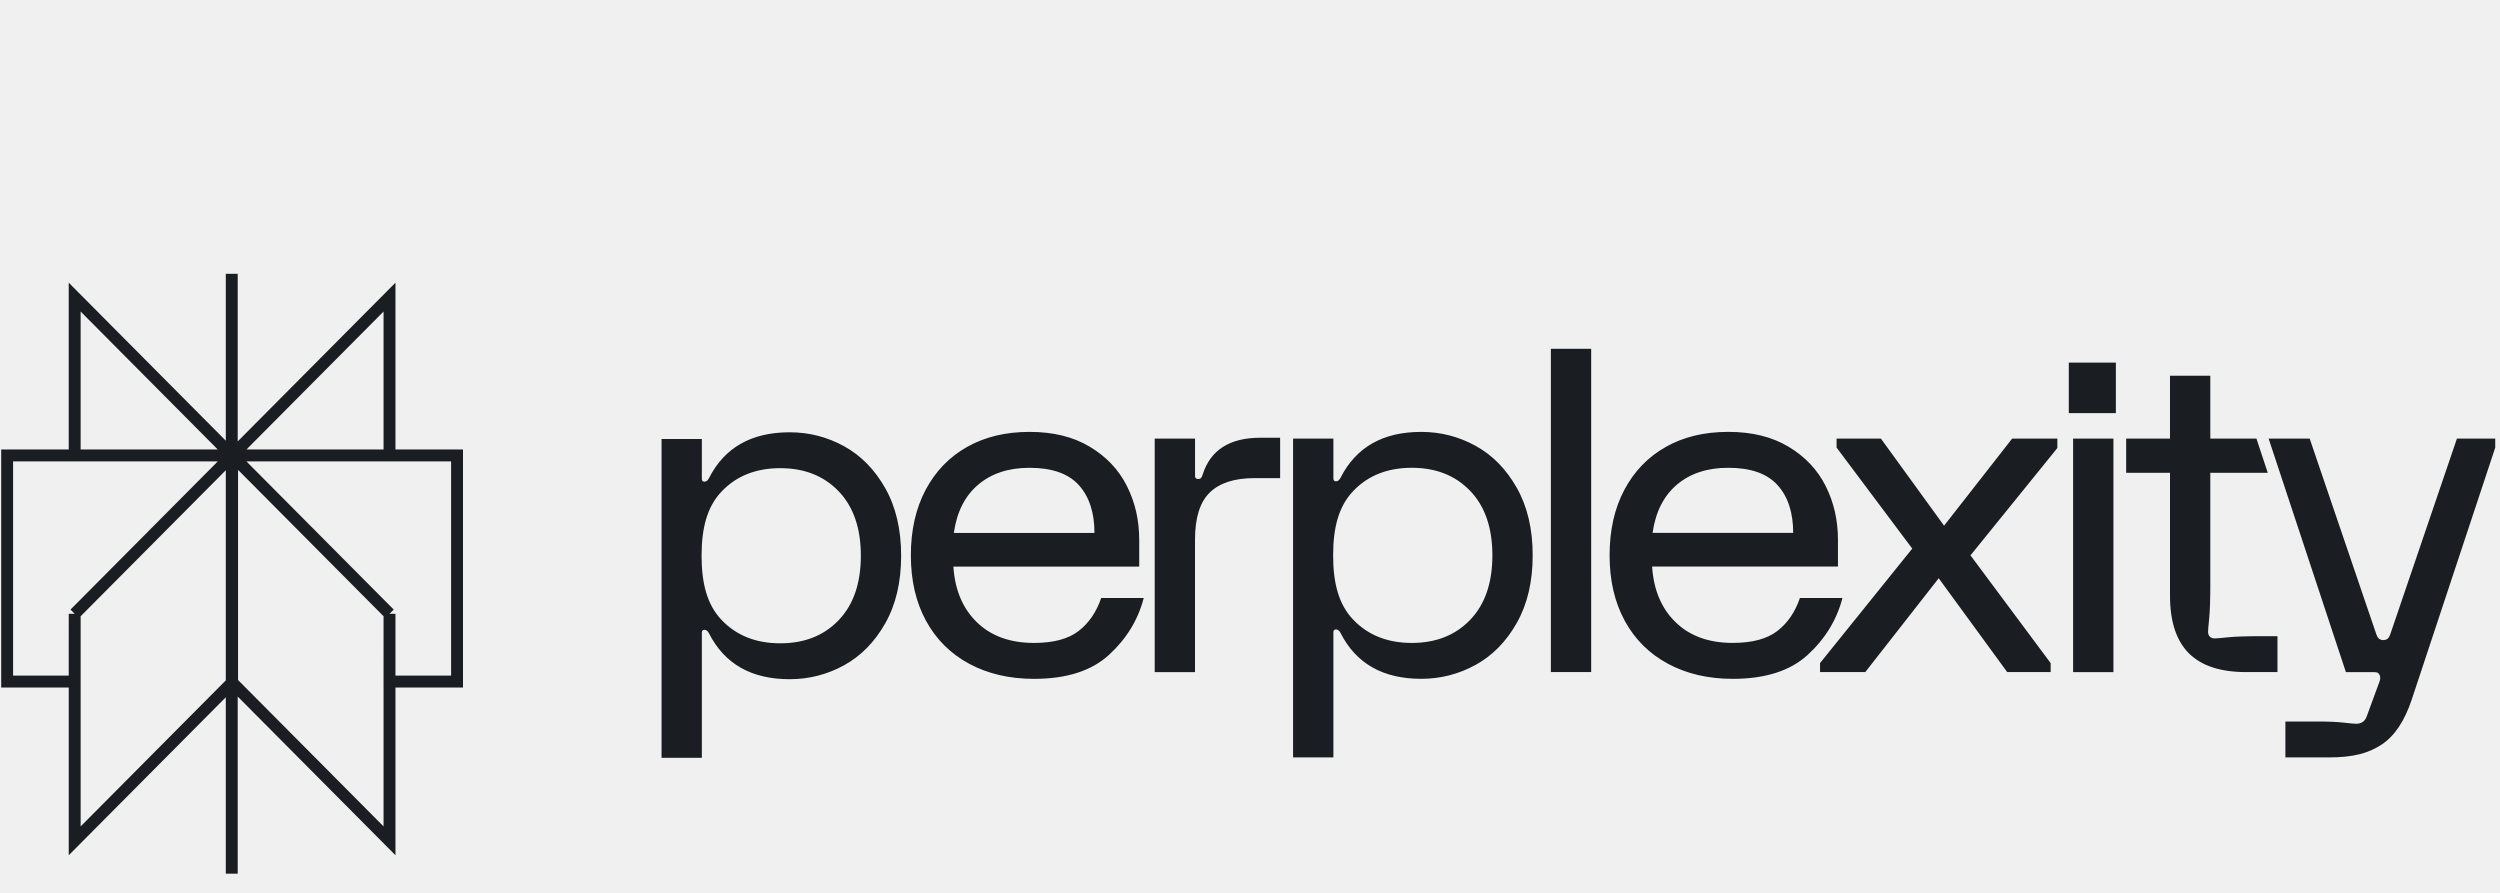
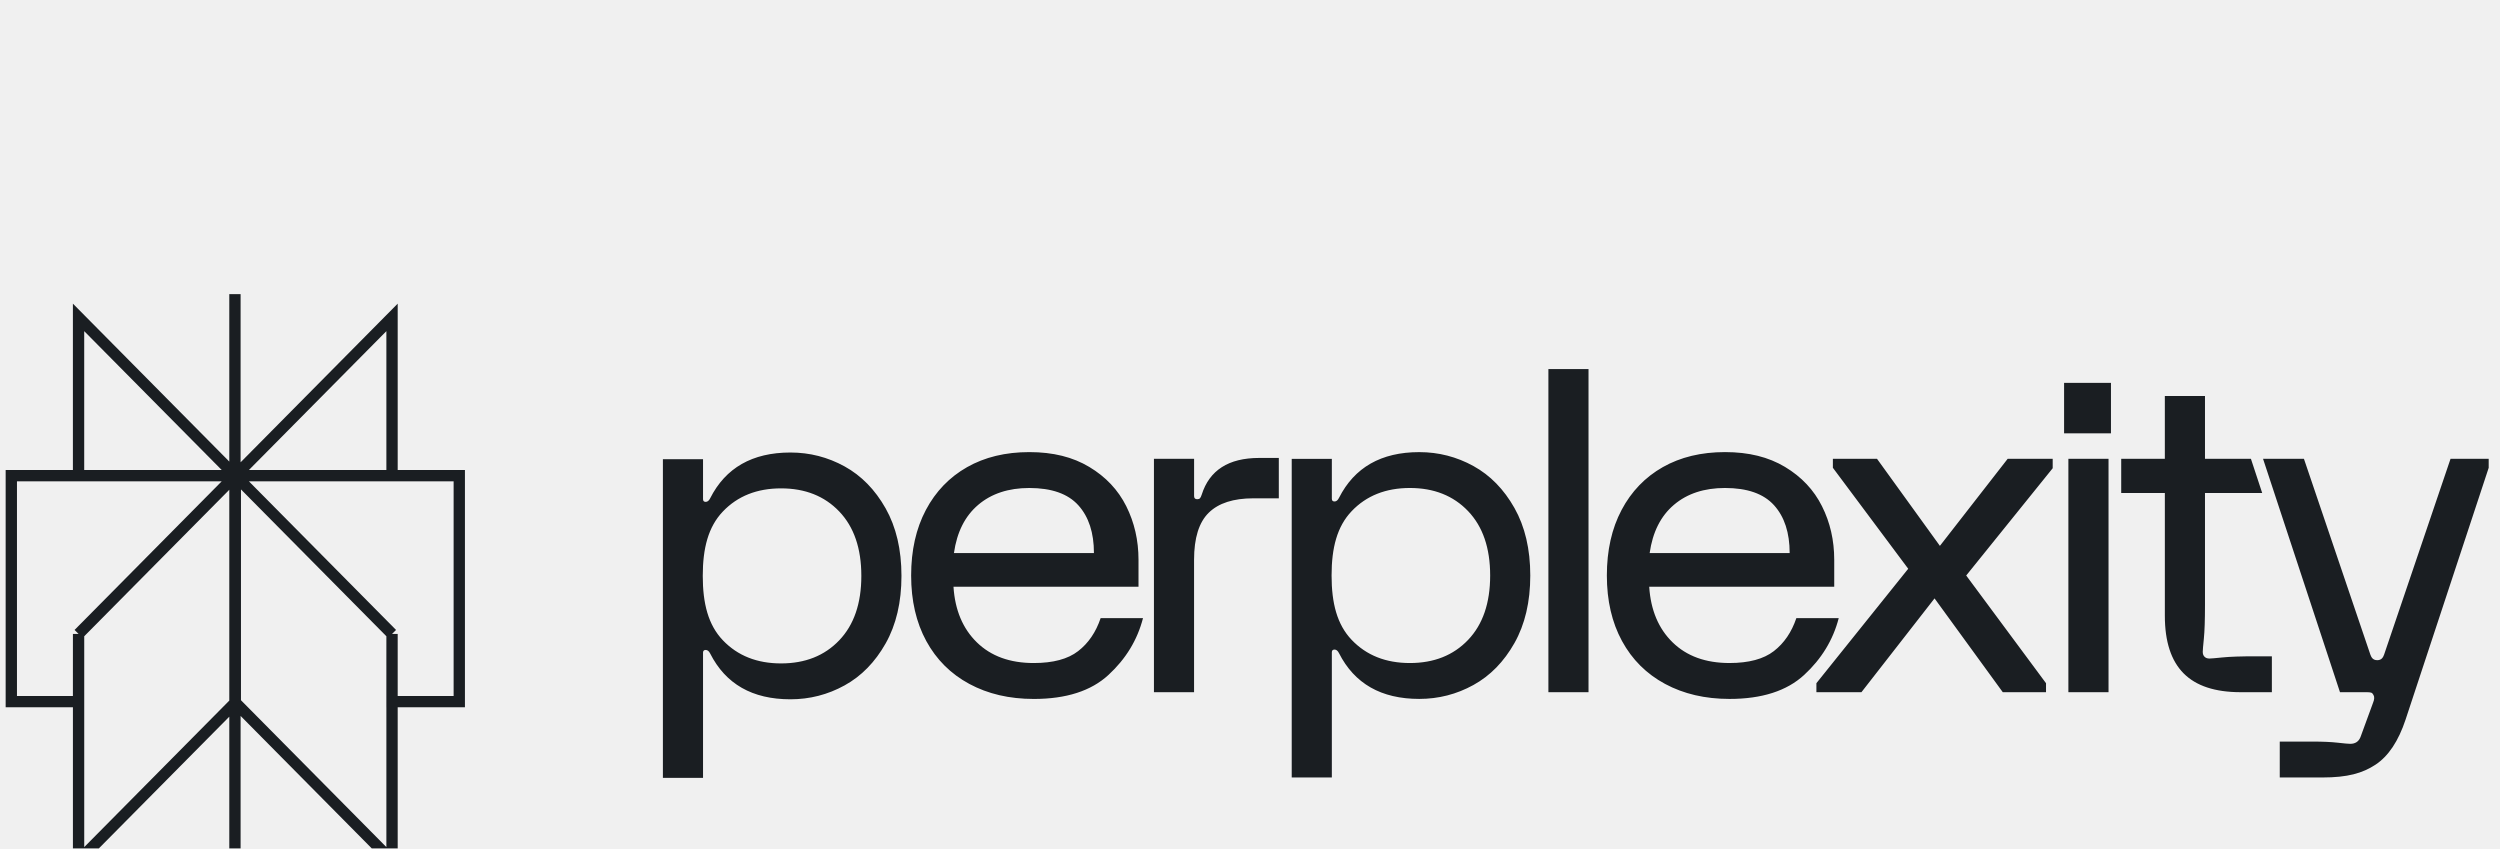
- <svg xmlns="http://www.w3.org/2000/svg" width="210" height="75" viewBox="0 0 210 75" fill="none">
-   <path d="M32.719 24.957L19.497 38.26H32.719V24.957ZM32.719 24.957V28.599M19.467 23V73.389M32.719 51.559L19.497 38.257M32.719 51.559V70.63L19.497 57.328M32.719 51.559L19.496 38.257M32.719 51.559L32.717 57.251H38.392V38.257H19.496M19.497 38.257V57.328M19.497 38.257L6.274 51.559M19.497 57.328L6.274 70.63V51.559M19.496 38.257H0.6V57.251H6.273L6.274 51.559M19.496 38.257L6.274 51.559M19.496 38.26L6.273 24.957V38.26H19.496Z" stroke="#1A1E22" stroke-miterlimit="10" />
-   <path d="M77.753 41.144C78.582 39.586 79.74 38.386 81.234 37.541C82.725 36.7 84.474 36.278 86.481 36.278C88.487 36.278 90.149 36.693 91.539 37.523C92.931 38.354 93.972 39.454 94.66 40.824C95.349 42.195 95.694 43.697 95.694 45.33V47.593H80.085C80.211 49.554 80.869 51.114 82.06 52.27C83.25 53.428 84.849 54.006 86.857 54.006C88.486 54.006 89.735 53.673 90.599 53.007C91.465 52.34 92.096 51.417 92.499 50.234H96.073C95.597 52.069 94.626 53.661 93.158 55.006C91.693 56.352 89.591 57.024 86.858 57.024C84.801 57.024 82.989 56.602 81.421 55.761C79.855 54.919 78.643 53.718 77.791 52.158C76.939 50.598 76.512 48.763 76.512 46.65C76.512 44.536 76.926 42.703 77.755 41.143L77.753 41.144ZM91.934 44.764C91.934 43.054 91.496 41.716 90.618 40.746C89.741 39.778 88.362 39.295 86.479 39.295C84.724 39.295 83.288 39.766 82.173 40.709C81.056 41.651 80.373 43.005 80.123 44.764H91.934ZM100.384 36.843V39.974C100.384 40.151 100.472 40.238 100.648 40.238C100.748 40.238 100.822 40.213 100.874 40.162C100.926 40.111 100.975 40.012 101.024 39.861C101.675 37.8 103.293 36.769 105.876 36.769H107.531V40.162H105.386C103.705 40.162 102.452 40.564 101.623 41.369C100.795 42.174 100.381 43.494 100.381 45.33V56.458H96.995V36.842H100.384V36.843ZM127.41 52.327C126.52 53.897 125.366 55.074 123.949 55.852C122.532 56.63 121.008 57.021 119.378 57.021C116.169 57.021 113.911 55.74 112.607 53.174C112.507 52.974 112.381 52.873 112.231 52.873C112.082 52.873 112.005 52.949 112.005 53.099V63.623H108.619V36.844H112.005V40.201C112.005 40.352 112.08 40.428 112.231 40.428C112.382 40.428 112.507 40.326 112.607 40.127C113.911 37.561 116.169 36.279 119.378 36.279C121.008 36.279 122.532 36.67 123.949 37.449C125.366 38.227 126.519 39.403 127.41 40.976C128.3 42.547 128.746 44.441 128.746 46.651C128.746 48.861 128.3 50.754 127.41 52.327ZM123.498 41.237C122.255 39.941 120.619 39.294 118.589 39.294C116.559 39.294 114.921 39.941 113.68 41.237C112.438 42.532 111.983 44.337 111.983 46.65C111.983 48.962 112.438 50.768 113.68 52.062C114.923 53.358 116.559 54.006 118.589 54.006C120.619 54.006 122.257 53.359 123.498 52.062C124.74 50.767 125.36 48.962 125.36 46.65C125.36 44.337 124.74 42.532 123.498 41.237ZM133.659 29.299V56.456H130.273V29.302H133.659V29.299ZM136.446 41.143C137.274 39.584 138.433 38.385 139.927 37.54C141.418 36.698 143.167 36.277 145.172 36.277C147.178 36.277 148.842 36.691 150.232 37.522C151.624 38.352 152.665 39.452 153.354 40.822C154.044 42.194 154.388 43.696 154.388 45.329V47.591H138.778C138.904 49.553 139.562 51.112 140.753 52.269C141.943 53.427 143.542 54.004 145.55 54.004C147.179 54.004 148.427 53.671 149.292 53.005C150.158 52.339 150.79 51.416 151.192 50.233H154.766C154.29 52.068 153.317 53.66 151.851 55.005C150.386 56.351 148.284 57.023 145.551 57.023C143.494 57.023 141.682 56.601 140.114 55.759C138.548 54.918 137.336 53.716 136.484 52.156C135.632 50.597 135.206 48.762 135.206 46.648C135.206 44.535 135.619 42.701 136.448 41.141H136.446V41.143ZM150.627 44.763C150.627 43.052 150.189 41.715 149.311 40.745C148.434 39.777 147.055 39.294 145.172 39.294C143.419 39.294 141.981 39.764 140.866 40.707C139.75 41.65 139.068 43.003 138.816 44.763H150.627ZM152.881 55.702L160.629 46.082L154.273 37.596V36.842H157.997L163.302 44.158L169.02 36.842H172.818V37.634L165.521 46.65L172.255 55.702V56.456H168.606L162.851 48.573L156.683 56.456H152.884V55.702H152.881ZM177.733 30.458V34.703H173.779V30.458H177.733ZM177.528 56.458H174.141V36.843H177.528V56.458ZM178.596 36.843H182.279V31.562H185.666V36.843H189.542L190.493 39.718H185.666V49.102C185.666 50.383 185.634 51.333 185.571 51.95C185.508 52.567 185.477 52.938 185.477 53.063C185.477 53.24 185.526 53.377 185.627 53.477C185.727 53.578 185.864 53.628 186.042 53.628C186.166 53.628 186.536 53.597 187.151 53.533C187.765 53.47 188.712 53.439 189.992 53.439H191.308V56.456H188.676C186.518 56.456 184.913 55.929 183.861 54.871C182.808 53.815 182.28 52.207 182.28 50.043V39.717H178.598V36.842H178.596V36.843ZM190.562 36.843H194.013L199.618 53.299C199.695 53.501 199.813 53.767 200.198 53.767C200.582 53.767 200.701 53.5 200.776 53.299L206.381 36.843H209.6V37.598L202.588 58.758C201.986 60.569 201.141 61.832 200.051 62.549C198.96 63.266 197.692 63.624 195.584 63.624H191.973V60.607H194.72C195.598 60.607 196.312 60.638 196.864 60.701C197.414 60.764 197.766 60.795 197.917 60.795C198.343 60.795 198.631 60.607 198.784 60.23L199.837 57.364C199.963 57.063 199.974 56.837 199.875 56.684C199.825 56.583 199.763 56.52 199.688 56.496C199.612 56.47 199.499 56.458 199.35 56.458H197.055L190.565 36.844H190.562V36.843ZM74.361 52.359C73.471 53.93 72.316 55.106 70.9 55.884C69.483 56.663 67.958 57.053 66.329 57.053C63.119 57.053 60.861 55.772 59.558 53.206C59.457 53.007 59.331 52.905 59.182 52.905C59.032 52.905 58.956 52.981 58.956 53.132V63.655H55.57V36.877H58.956V40.234C58.956 40.384 59.031 40.46 59.182 40.46C59.333 40.46 59.457 40.359 59.558 40.159C60.86 37.593 63.119 36.312 66.329 36.312C67.958 36.312 69.483 36.703 70.9 37.481C72.316 38.259 73.469 39.435 74.361 41.007C75.251 42.578 75.696 44.472 75.696 46.683C75.696 48.895 75.251 50.788 74.361 52.359ZM70.448 41.269C69.206 39.974 67.57 39.326 65.54 39.326C63.509 39.326 61.872 39.974 60.631 41.269C59.389 42.565 58.933 44.369 58.933 46.682C58.933 48.995 59.389 50.8 60.631 52.095C61.873 53.39 63.509 54.038 65.54 54.038C67.57 54.038 69.207 53.392 70.448 52.095C71.69 50.799 72.311 48.995 72.311 46.682C72.311 44.369 71.69 42.565 70.448 41.269Z" fill="#1A1E22" />
+ <svg xmlns="http://www.w3.org/2000/svg" width="221" height="75" viewBox="0 0 221 75" fill="none">
+   <g clip-path="url(#clip0_2185_1080)">
+     <path d="M34.656 28.058L20.802 42.05H34.656V28.058ZM34.656 28.058V31.889M20.769 26V79M34.656 56.039L20.802 42.047M34.656 56.039V76.098L20.802 62.106M34.656 56.039L20.8 42.047M34.656 56.039L34.654 62.025H40.6V42.047H20.8M20.802 42.047V62.106M20.802 42.047L6.946 56.039M20.802 62.106L6.946 76.098V56.039M6.946 56.039L6.944 62.025H1V42.047H20.8M6.946 56.039L20.8 42.047M20.8 42.05L6.944 28.058V42.05H20.8Z" stroke="#1A1E22" stroke-miterlimit="10" />
+     <path d="M81.845 45.084C82.713 43.445 83.927 42.183 85.492 41.295C87.054 40.41 88.887 39.966 90.99 39.966C93.092 39.966 94.833 40.402 96.29 41.276C97.748 42.149 98.839 43.306 99.561 44.747C100.283 46.19 100.644 47.77 100.644 49.487V51.867H84.288C84.42 53.93 85.11 55.571 86.357 56.787C87.605 58.005 89.28 58.612 91.384 58.612C93.091 58.612 94.4 58.262 95.305 57.561C96.213 56.861 96.874 55.89 97.296 54.645H101.041C100.542 56.576 99.524 58.25 97.987 59.665C96.451 61.081 94.249 61.787 91.385 61.787C89.23 61.787 87.331 61.344 85.688 60.458C84.047 59.573 82.778 58.309 81.884 56.669C80.991 55.028 80.545 53.098 80.545 50.875C80.545 48.652 80.978 46.724 81.846 45.083L81.845 45.084ZM96.704 48.892C96.704 47.093 96.245 45.686 95.325 44.666C94.406 43.648 92.961 43.139 90.988 43.139C89.149 43.139 87.644 43.635 86.476 44.626C85.306 45.618 84.59 47.041 84.328 48.892H96.704ZM105.558 40.56V43.853C105.558 44.039 105.65 44.131 105.835 44.131C105.94 44.131 106.018 44.105 106.072 44.051C106.126 43.998 106.177 43.893 106.229 43.735C106.911 41.567 108.606 40.482 111.314 40.482H113.047V44.051H110.8C109.038 44.051 107.725 44.474 106.857 45.321C105.989 46.168 105.555 47.556 105.555 49.487V61.191H102.008V40.559H105.558V40.56ZM133.878 56.846C132.945 58.498 131.736 59.736 130.251 60.554C128.766 61.373 127.169 61.784 125.462 61.784C122.099 61.784 119.733 60.436 118.366 57.737C118.261 57.527 118.129 57.421 117.973 57.421C117.816 57.421 117.735 57.501 117.735 57.659V68.728H114.188V40.562H117.735V44.093C117.735 44.251 117.814 44.331 117.973 44.331C118.131 44.331 118.261 44.224 118.366 44.014C119.733 41.316 122.099 39.968 125.462 39.968C127.169 39.968 128.766 40.379 130.251 41.197C131.736 42.016 132.944 43.253 133.878 44.907C134.81 46.559 135.277 48.552 135.277 50.877C135.277 53.201 134.81 55.192 133.878 56.846ZM129.778 45.182C128.476 43.819 126.762 43.138 124.634 43.138C122.507 43.138 120.791 43.819 119.491 45.182C118.189 46.545 117.712 48.442 117.712 50.875C117.712 53.308 118.189 55.207 119.491 56.568C120.793 57.931 122.507 58.612 124.634 58.612C126.762 58.612 128.478 57.932 129.778 56.568C131.08 55.206 131.73 53.308 131.73 50.875C131.73 48.442 131.08 46.545 129.778 45.182ZM140.425 32.625V61.19H136.878V32.628H140.425V32.625ZM143.346 45.083C144.213 43.444 145.428 42.182 146.993 41.293C148.556 40.408 150.389 39.965 152.49 39.965C154.591 39.965 156.335 40.401 157.792 41.274C159.25 42.148 160.341 43.305 161.062 44.746C161.786 46.188 162.146 47.768 162.146 49.486V51.865H145.79C145.922 53.929 146.611 55.569 147.859 56.785C149.106 58.003 150.781 58.611 152.885 58.611C154.592 58.611 155.9 58.261 156.806 57.56C157.714 56.859 158.376 55.888 158.797 54.644H162.543C162.043 56.574 161.024 58.249 159.488 59.663C157.953 61.079 155.751 61.785 152.887 61.785C150.731 61.785 148.832 61.342 147.19 60.457C145.548 59.572 144.279 58.308 143.386 56.667C142.493 55.027 142.046 53.096 142.046 50.874C142.046 48.651 142.479 46.722 143.348 45.081H143.346V45.083ZM158.206 48.89C158.206 47.092 157.746 45.684 156.827 44.665C155.907 43.646 154.462 43.138 152.49 43.138C150.652 43.138 149.146 43.633 147.977 44.625C146.807 45.617 146.093 47.04 145.829 48.89H158.206ZM160.568 60.396L168.686 50.278L162.026 41.352V40.559H165.928L171.487 48.255L177.478 40.559H181.458V41.392L173.812 50.875L180.868 60.396V61.19H177.045L171.014 52.898L164.551 61.19H160.57V60.396H160.568ZM186.609 33.844V38.309H182.465V33.844H186.609ZM186.394 61.191H182.845V40.56H186.394V61.191ZM187.512 40.56H191.372V35.006H194.921V40.56H198.982L199.979 43.584H194.921V53.454C194.921 54.802 194.887 55.801 194.821 56.45C194.755 57.099 194.723 57.489 194.723 57.62C194.723 57.807 194.774 57.952 194.88 58.056C194.985 58.163 195.129 58.215 195.315 58.215C195.445 58.215 195.833 58.182 196.477 58.116C197.12 58.049 198.113 58.017 199.454 58.017H200.833V61.19H198.075C195.814 61.19 194.132 60.636 193.029 59.523C191.927 58.411 191.373 56.721 191.373 54.444V43.583H187.515V40.559H187.512V40.56ZM200.051 40.56H203.668L209.54 57.869C209.621 58.082 209.745 58.361 210.148 58.361C210.551 58.361 210.675 58.08 210.754 57.869L216.627 40.56H220V41.354L212.653 63.611C212.022 65.516 211.136 66.845 209.994 67.598C208.851 68.352 207.523 68.729 205.313 68.729H201.53V65.556H204.408C205.328 65.556 206.076 65.588 206.654 65.655C207.231 65.721 207.6 65.754 207.758 65.754C208.205 65.754 208.507 65.556 208.666 65.16L209.77 62.145C209.902 61.828 209.914 61.59 209.81 61.429C209.757 61.323 209.693 61.256 209.613 61.231C209.534 61.205 209.416 61.191 209.259 61.191H206.855L200.054 40.562H200.051V40.56ZM78.29 56.88C77.357 58.532 76.148 59.77 74.663 60.588C73.178 61.407 71.581 61.818 69.874 61.818C66.511 61.818 64.145 60.47 62.779 57.771C62.673 57.561 62.541 57.455 62.385 57.455C62.228 57.455 62.148 57.535 62.148 57.693V68.761H58.6V40.596H62.148V44.127C62.148 44.285 62.227 44.365 62.385 44.365C62.543 44.365 62.673 44.258 62.779 44.048C64.143 41.35 66.511 40.002 69.874 40.002C71.581 40.002 73.178 40.413 74.663 41.231C76.148 42.05 77.356 43.287 78.29 44.94C79.222 46.592 79.69 48.584 79.69 50.911C79.69 53.237 79.222 55.228 78.29 56.88ZM74.19 45.216C72.889 43.853 71.174 43.172 69.047 43.172C66.919 43.172 65.203 43.853 63.903 45.216C62.602 46.579 62.124 48.476 62.124 50.909C62.124 53.342 62.602 55.241 63.903 56.602C65.205 57.965 66.919 58.646 69.047 58.646C71.174 58.646 72.89 57.966 74.19 56.602C75.492 55.239 76.142 53.342 76.142 50.909C76.142 48.476 75.492 46.579 74.19 45.216Z" fill="#1A1E22" />
+   </g>
+   <defs>
+     <clipPath id="clip0_2185_1080">
+       <rect width="220.2" height="75" fill="white" />
+     </clipPath>
+   </defs>
</svg>
